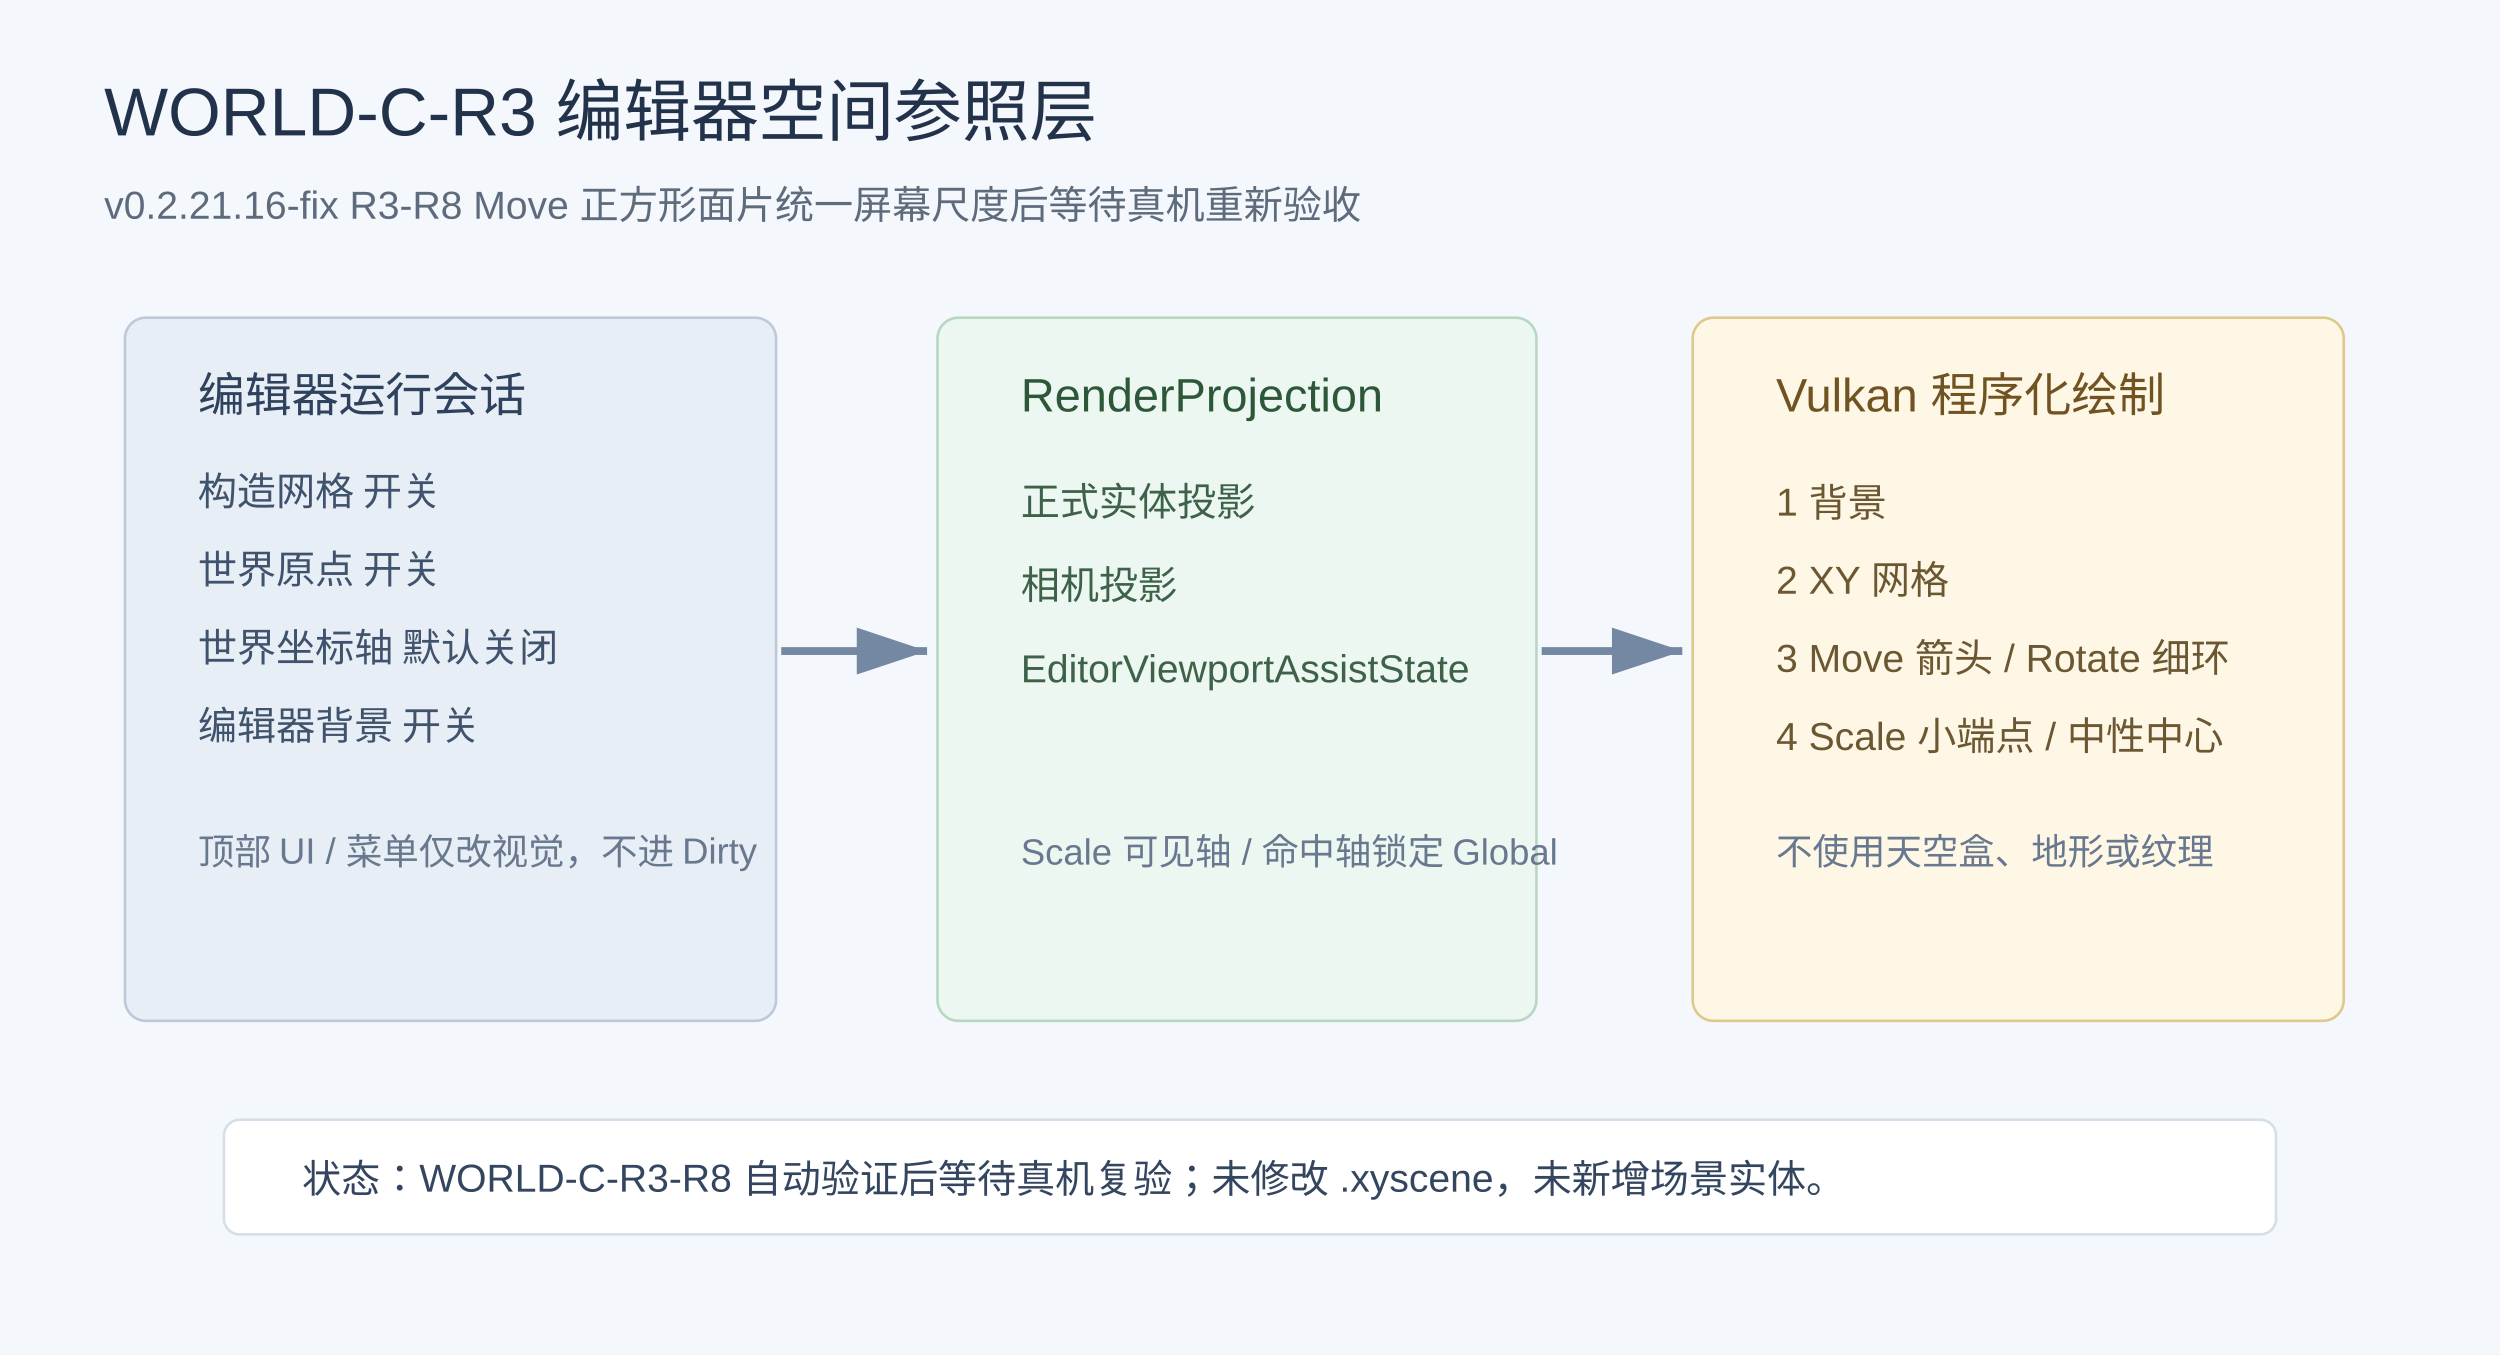
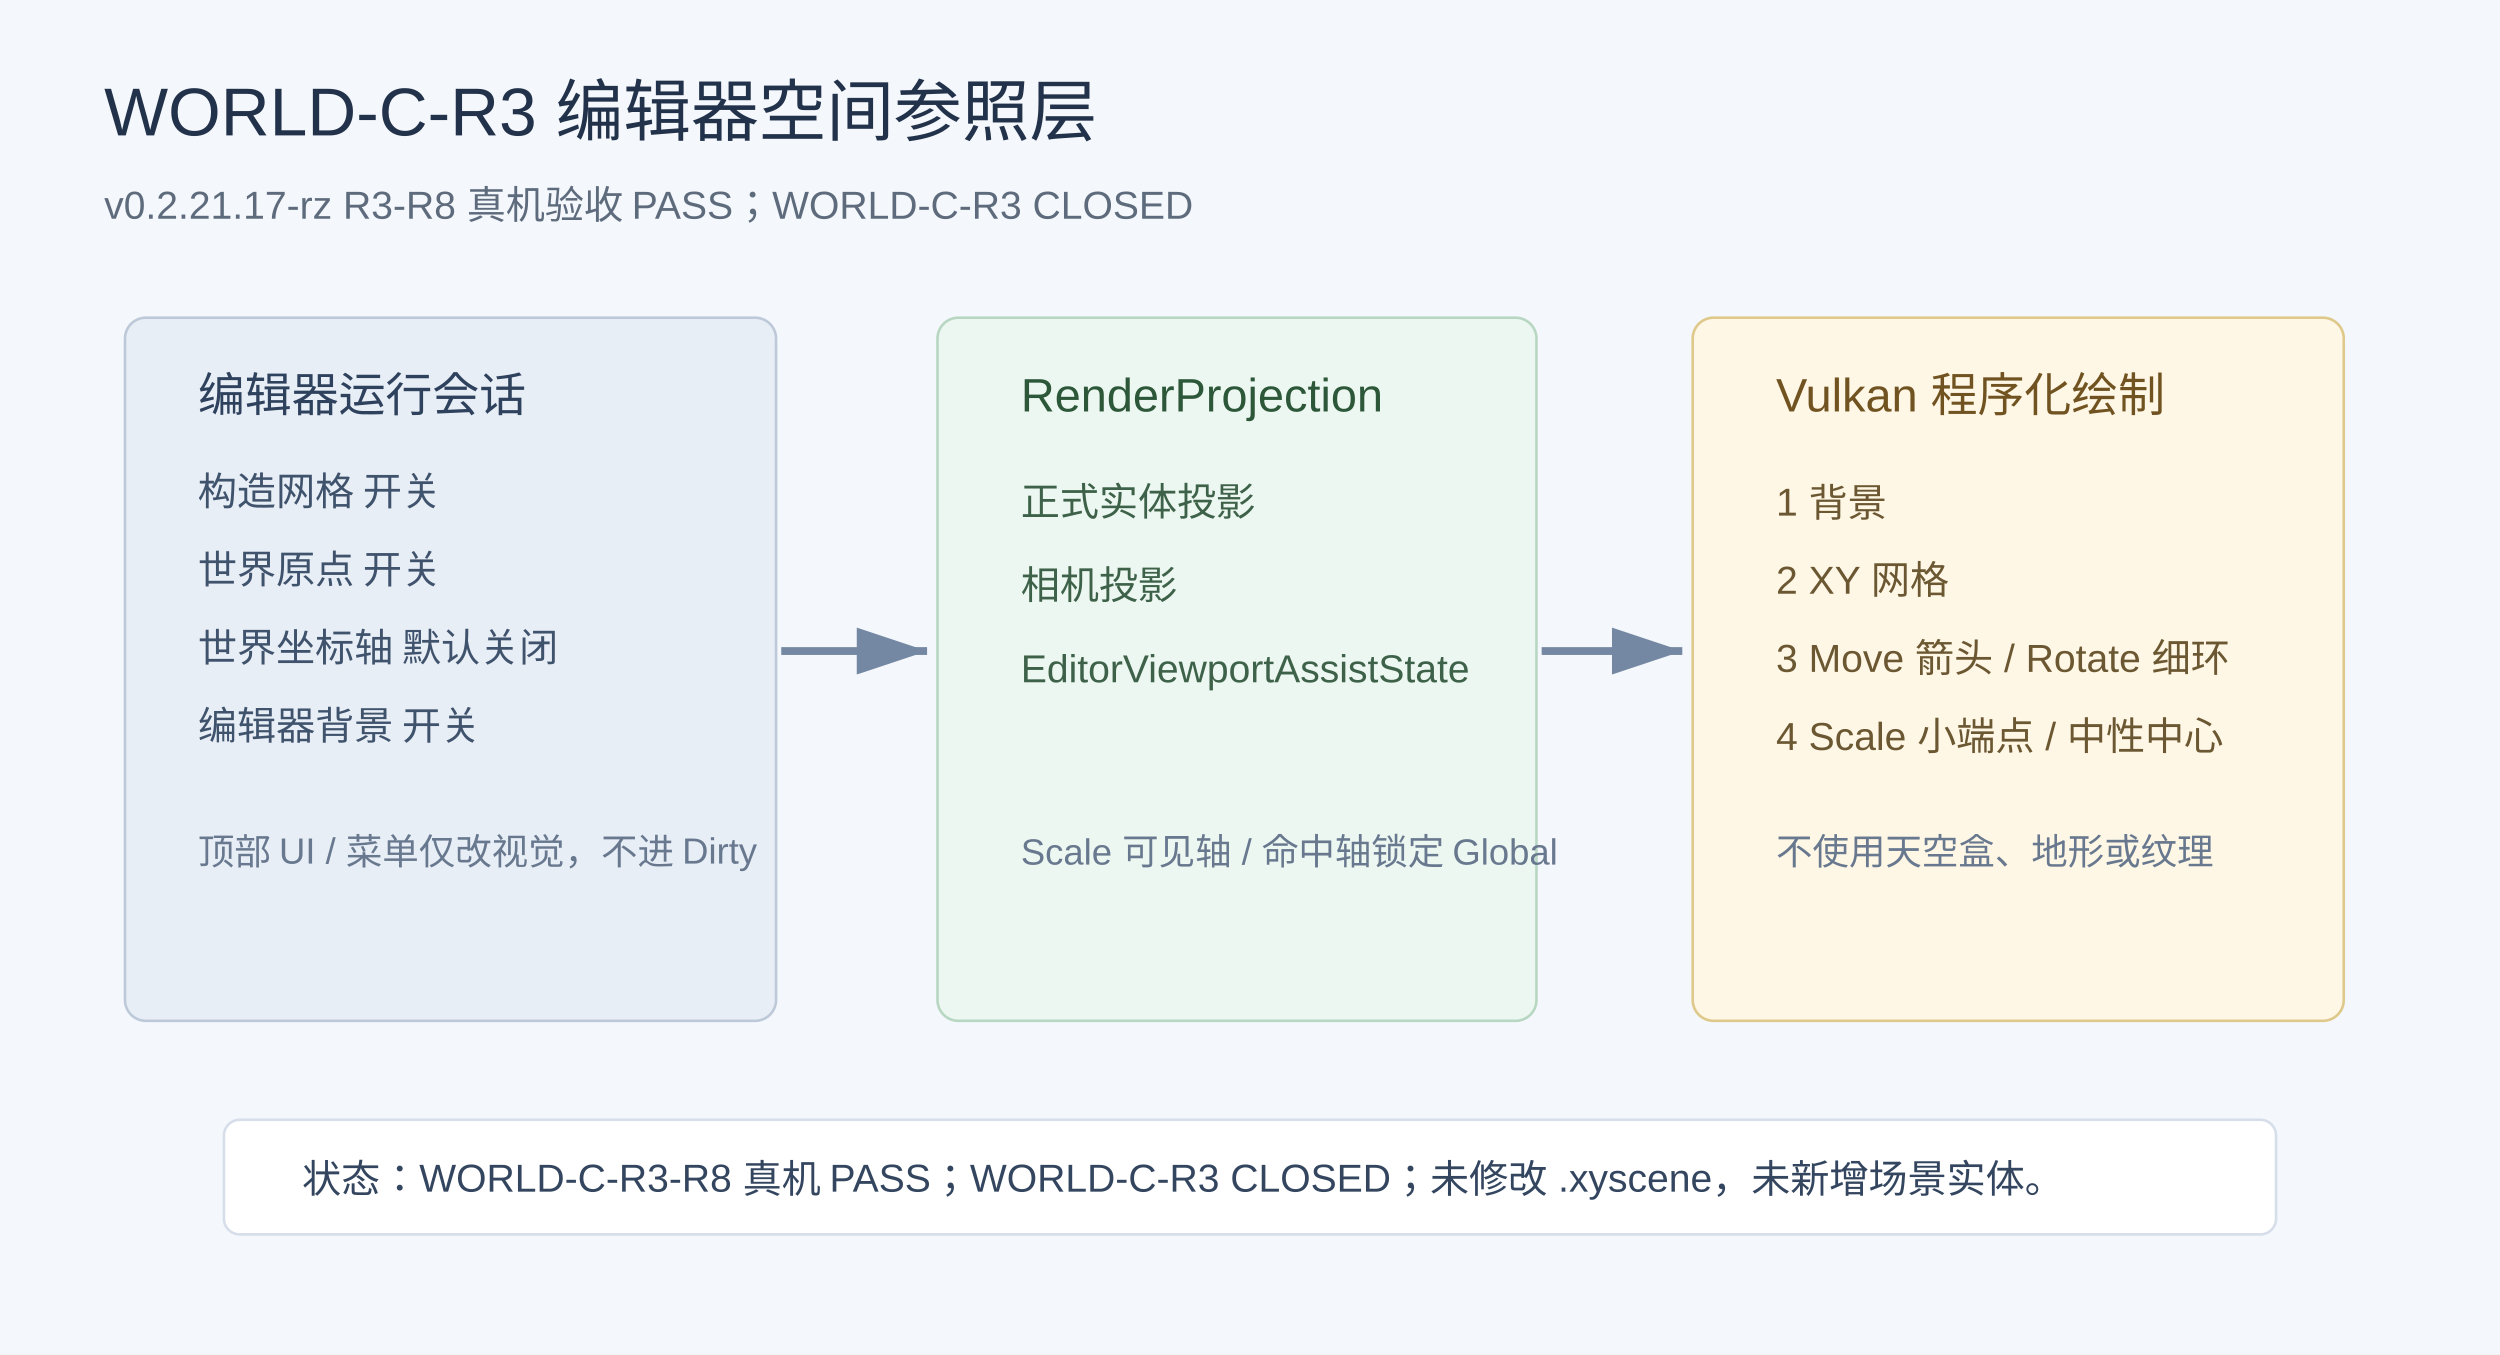
<svg xmlns="http://www.w3.org/2000/svg" width="960" height="520" viewBox="0 0 960 520">
  <rect width="960" height="520" fill="#f4f7fb" />
  <text x="40" y="52" font-size="26" font-family="Microsoft YaHei, Arial" fill="#22324a">WORLD-C-R3 编辑器空间参照层</text>
-   <text x="40" y="84" font-size="15" font-family="Microsoft YaHei, Arial" fill="#5d6b7c">v0.2.21.16-fix R3-R8 Move 正方形面片统一屏幕尺度后等待真机重新验收</text>
+   <text x="40" y="84" font-size="15" font-family="Microsoft YaHei, Arial" fill="#5d6b7c">v0.2.21.17-rz R3-R8 真机验收 PASS；WORLD-C-R3 CLOSED</text>
  <rect x="48" y="122" width="250" height="270" rx="8" fill="#e8eef6" stroke="#bdc9d8" />
  <text x="76" y="158" font-size="18" font-family="Microsoft YaHei, Arial" fill="#2e415d">编辑器运行会话</text>
  <text x="76" y="194" font-size="15" font-family="Microsoft YaHei, Arial" fill="#40536d">构造网格 开关</text>
  <text x="76" y="224" font-size="15" font-family="Microsoft YaHei, Arial" fill="#40536d">世界原点 开关</text>
  <text x="76" y="254" font-size="15" font-family="Microsoft YaHei, Arial" fill="#40536d">世界坐标轴 默认关闭</text>
  <text x="76" y="284" font-size="15" font-family="Microsoft YaHei, Arial" fill="#40536d">编辑器背景 开关</text>
  <text x="76" y="332" font-size="14" font-family="Microsoft YaHei, Arial" fill="#68788e">顶部 UI / 菜单仅改视觉，不进 Dirty</text>
  <rect x="360" y="122" width="230" height="270" rx="8" fill="#edf7f1" stroke="#b7d7c2" />
  <text x="392" y="158" font-size="18" font-family="Microsoft YaHei, Arial" fill="#2d5739">RenderProjection</text>
  <text x="392" y="198" font-size="15" font-family="Microsoft YaHei, Arial" fill="#3e6249">正式实体投影</text>
  <text x="392" y="230" font-size="15" font-family="Microsoft YaHei, Arial" fill="#3e6249">相机投影</text>
  <text x="392" y="262" font-size="15" font-family="Microsoft YaHei, Arial" fill="#3e6249">EditorViewportAssistState</text>
  <text x="392" y="332" font-size="14" font-family="Microsoft YaHei, Arial" fill="#68788e">Scale 可见轴 / 命中轴锁定 Global</text>
  <rect x="650" y="122" width="250" height="270" rx="8" fill="#fff7e6" stroke="#dec88a" />
  <text x="682" y="158" font-size="18" font-family="Microsoft YaHei, Arial" fill="#705320">Vulkan 程序化绘制</text>
  <text x="682" y="198" font-size="15" font-family="Microsoft YaHei, Arial" fill="#6b5832">1 背景</text>
  <text x="682" y="228" font-size="15" font-family="Microsoft YaHei, Arial" fill="#6b5832">2 XY 网格</text>
  <text x="682" y="258" font-size="15" font-family="Microsoft YaHei, Arial" fill="#6b5832">3 Move 箭头 / Rotate 细环</text>
  <text x="682" y="288" font-size="15" font-family="Microsoft YaHei, Arial" fill="#6b5832">4 Scale 小端点 / 中性中心</text>
  <text x="682" y="332" font-size="14" font-family="Microsoft YaHei, Arial" fill="#68788e">不使用天空盒、地形或纹理</text>
  <path d="M300 250 H356" stroke="#7487a3" stroke-width="3" marker-end="url(#arrow)" />
  <path d="M592 250 H646" stroke="#7487a3" stroke-width="3" marker-end="url(#arrow)" />
  <rect x="86" y="430" width="788" height="44" rx="6" fill="#ffffff" stroke="#d6deea" />
-   <text x="116" y="458" font-size="15" font-family="Microsoft YaHei, Arial" fill="#34465f">状态：WORLD-C-R3-R8 自动验证后等待真机复验；未修改 .xyscene，未新增场景实体。</text>
+   <text x="116" y="458" font-size="15" font-family="Microsoft YaHei, Arial" fill="#34465f">状态：WORLD-C-R3-R8 真机 PASS；WORLD-C-R3 CLOSED；未修改 .xyscene，未新增场景实体。</text>
  <defs>
    <marker id="arrow" markerWidth="10" markerHeight="10" refX="9" refY="3" orient="auto">
      <path d="M0,0 L0,6 L9,3 z" fill="#7487a3" />
    </marker>
  </defs>
</svg>
